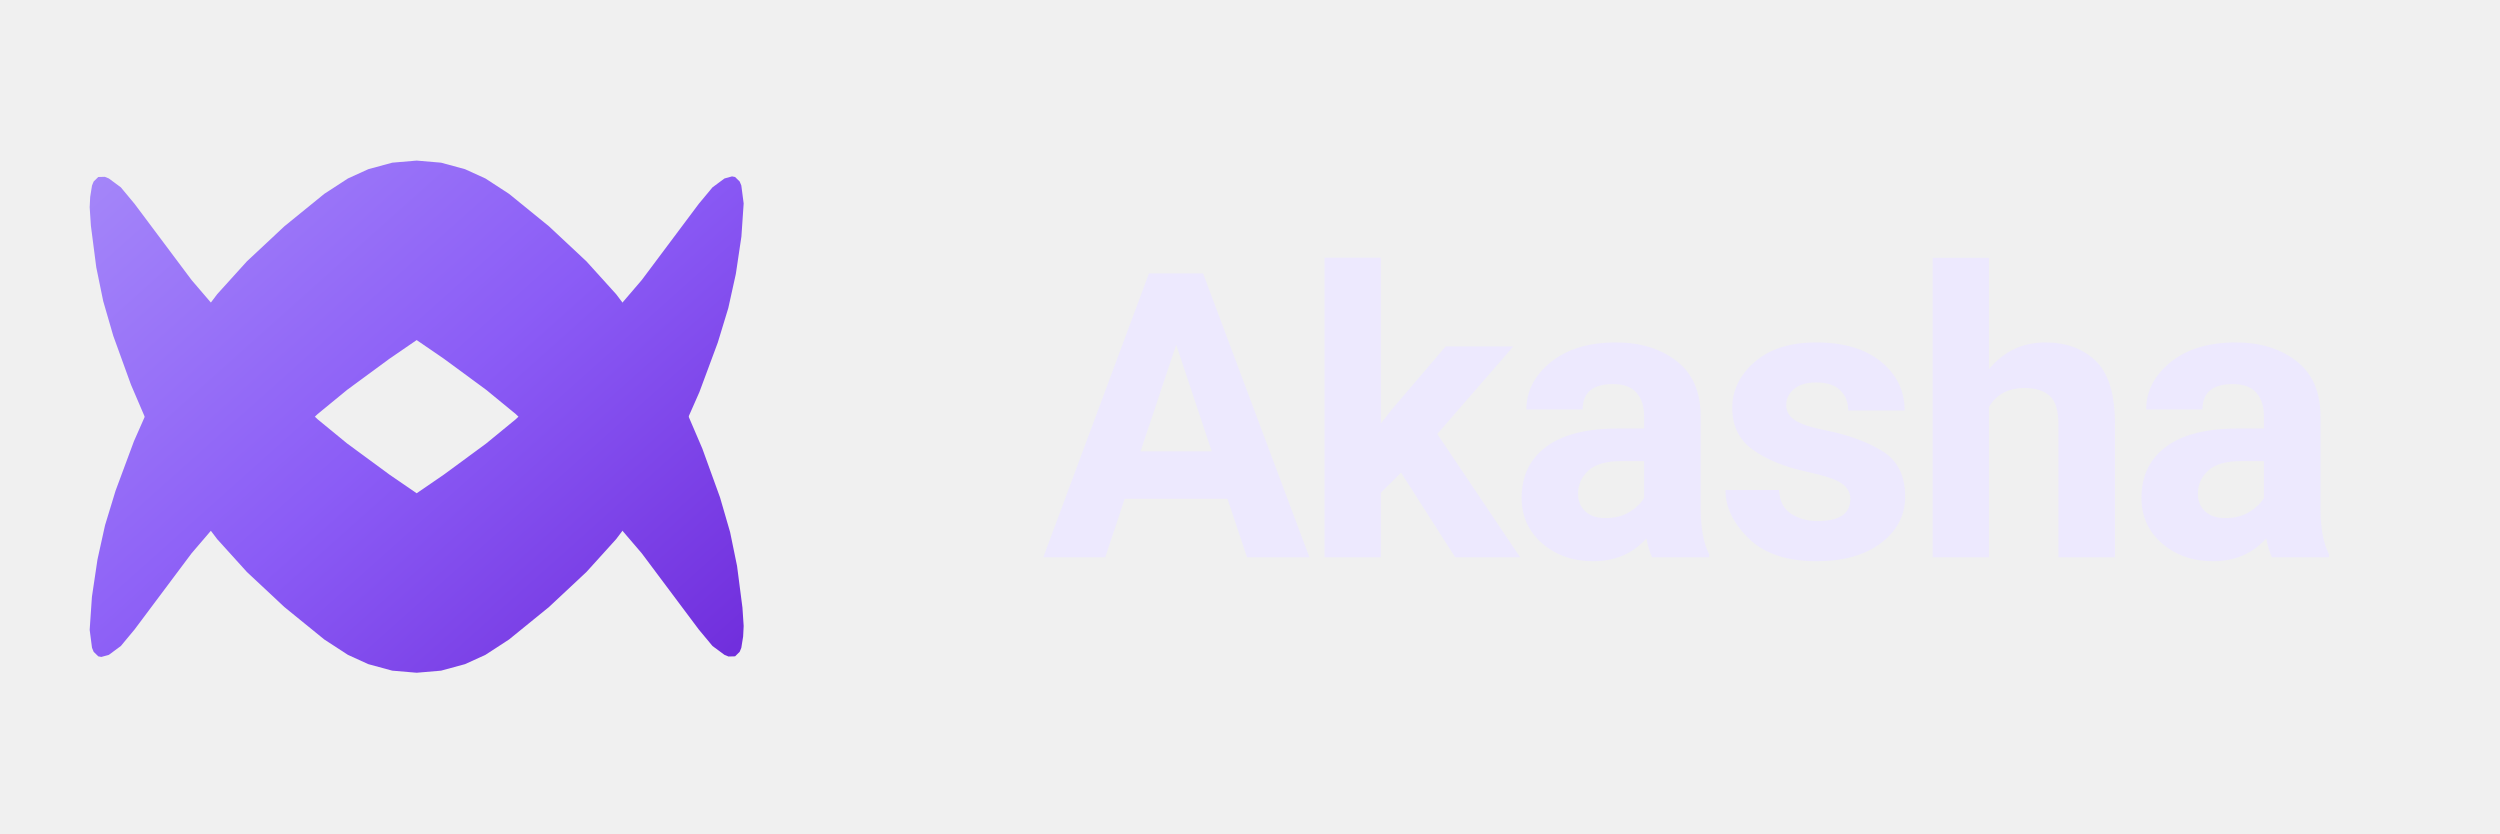
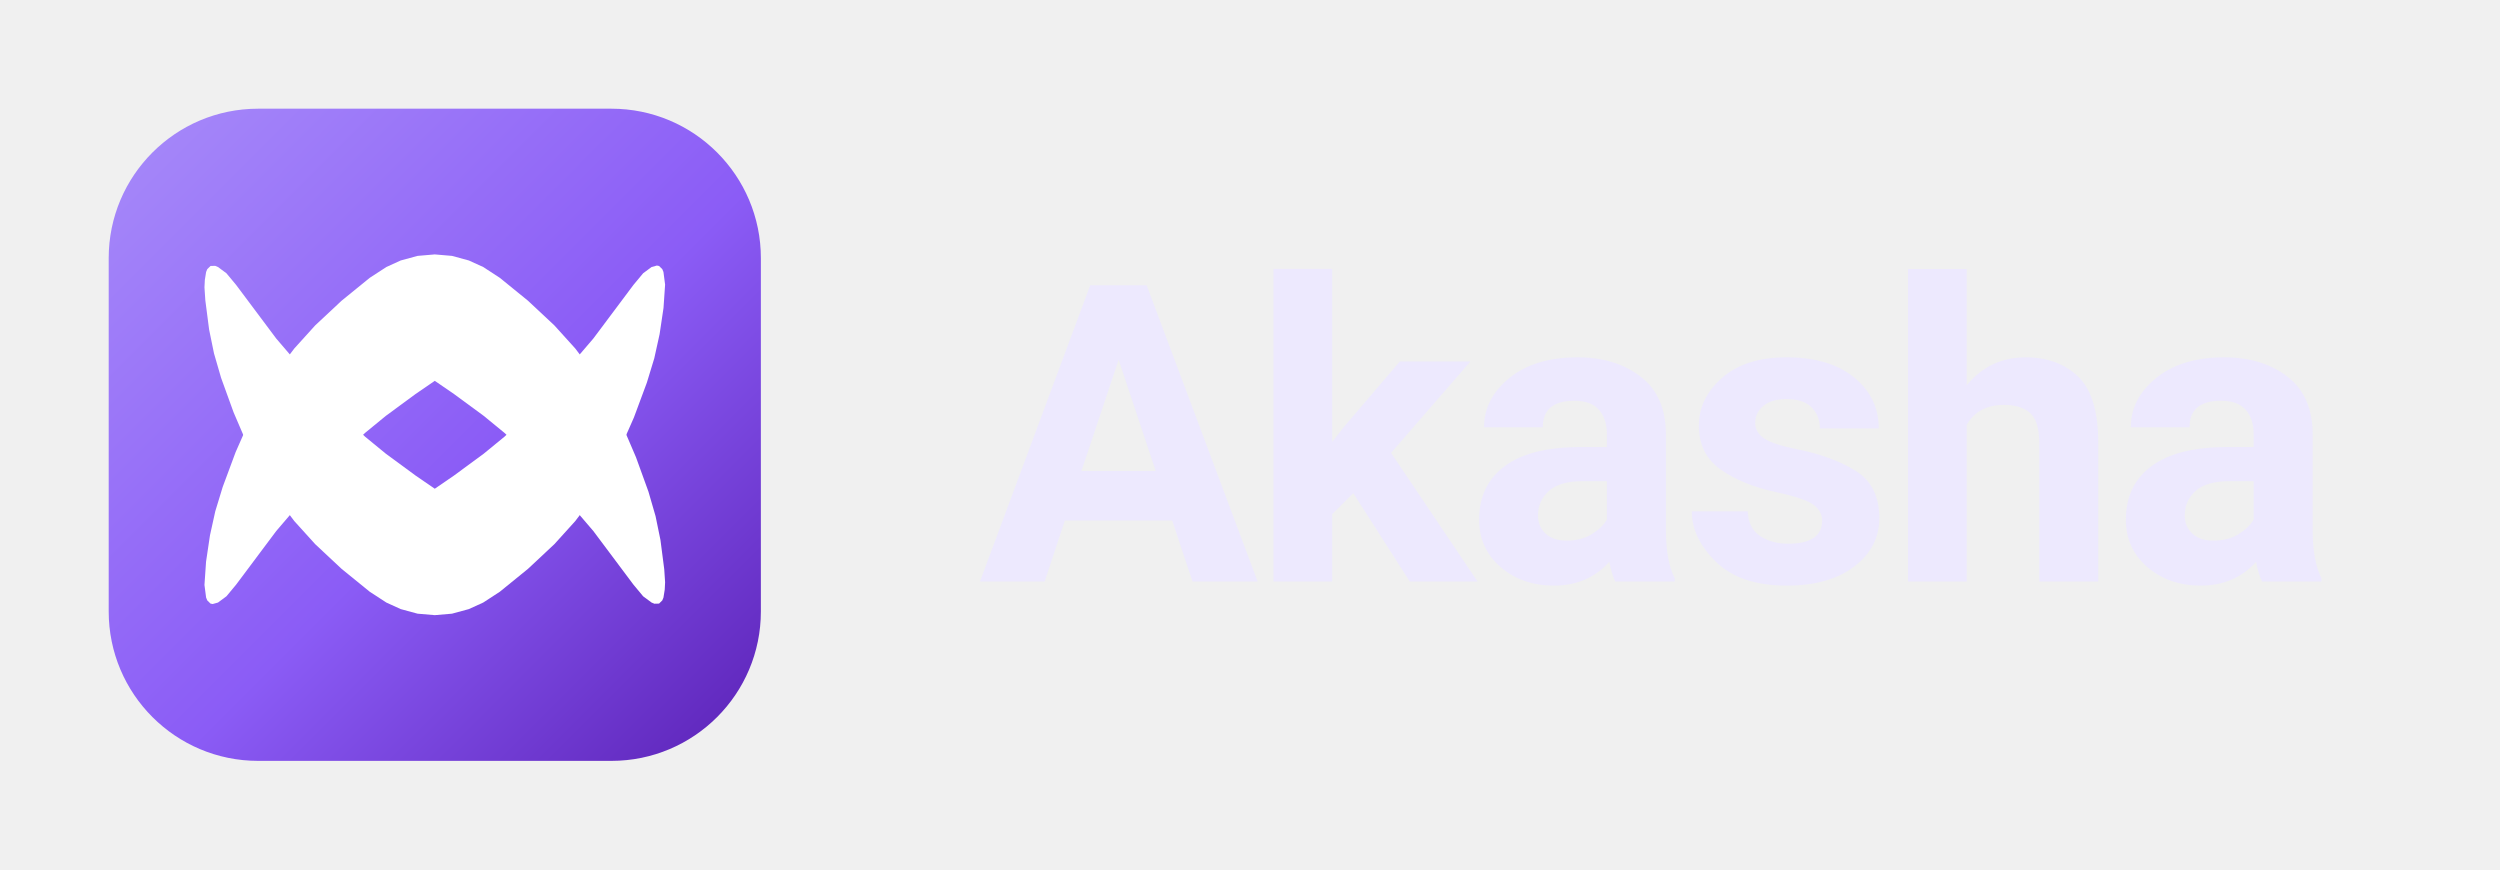
- <svg xmlns="http://www.w3.org/2000/svg" viewBox="0 0 288 96" role="img" aria-label="Akasha">
+ <svg xmlns="http://www.w3.org/2000/svg" viewBox="0 0 276 96" role="img" aria-label="Akasha">
  <defs>
-     <linearGradient id="akasha-logo-gradient" x1="14" y1="10" x2="82" y2="86" gradientUnits="userSpaceOnUse">
+     <linearGradient id="akasha-logo-gradient" x1="12" y1="12" x2="84" y2="84" gradientUnits="userSpaceOnUse">
      <stop offset="0" stop-color="#A78BFA" />
-       <stop offset=".5" stop-color="#8B5CF6" />
-       <stop offset="1" stop-color="#6D28D9" />
+       <stop offset=".55" stop-color="#8B5CF6" />
+       <stop offset="1" stop-color="#5B21B6" />
    </linearGradient>
  </defs>
-   <g fill="url(#akasha-logo-gradient)">
+   <rect x="12" y="12" width="72" height="72" rx="16.5" fill="url(#akasha-logo-gradient)" />
+   <g transform="translate(15.6 15.6) scale(0.675)" fill="#fff">
    <path d="M10.39 22.68L10.33 23.88L10.47 26L11.09 30.79L11.89 34.69L13.05 38.69L15.09 44.32L17.31 49.5L19.89 54.58L22.3 58.51L25.02 62.11L28.44 65.89L32.76 69.93L37.36 73.67L40.08 75.44L42.43 76.51L45.19 77.26L48 77.5L50.81 77.26L53.57 76.51L55.92 75.44L58.64 73.67L63.24 69.93L67.56 65.89L70.98 62.11L73.7 58.51L76.11 54.58L78.28 50.36L80.57 45.17L82.69 39.46L83.9 35.49L84.77 31.55L85.41 27.25L85.67 23.44L85.4 21.37L85.21 20.91L84.68 20.39L84.33 20.32L83.46 20.56L82.08 21.58L80.5 23.48L73.93 32.26L66.66 40.75L61.74 46.09L59.4 48.31L56.01 51.09L51.14 54.67L46.46 57.88L47.22 57.6L48 57.5L48.78 57.6L49.54 57.88L44.86 54.67L39.99 51.09L36.6 48.31L34.26 46.09L29.34 40.75L22.07 32.26L15.5 23.48L13.92 21.58L12.54 20.56L12.08 20.37L11.32 20.39L10.79 20.91L10.6 21.37" />
    <path d="M85.61 73.32L85.67 72.12L85.53 70L84.91 65.21L84.11 61.31L82.95 57.31L80.91 51.68L78.69 46.5L76.11 41.42L73.7 37.49L70.98 33.89L67.56 30.11L63.24 26.07L58.64 22.33L55.92 20.56L53.57 19.49L50.81 18.74L48 18.5L45.19 18.74L42.43 19.49L40.08 20.56L37.36 22.33L32.76 26.07L28.44 30.11L25.02 33.89L22.3 37.49L19.89 41.42L17.72 45.64L15.43 50.83L13.31 56.54L12.1 60.51L11.23 64.45L10.59 68.75L10.33 72.56L10.6 74.63L10.79 75.09L11.32 75.61L11.67 75.68L12.54 75.44L13.92 74.42L15.5 72.52L22.07 63.74L29.34 55.25L34.26 49.91L36.6 47.69L39.99 44.91L44.86 41.33L49.54 38.12L48.78 38.4L48 38.5L47.22 38.4L46.46 38.12L51.14 41.33L56.01 44.91L59.4 47.69L61.74 49.91L66.66 55.25L73.93 63.74L80.5 72.52L82.08 74.42L83.46 75.44L83.92 75.63L84.68 75.61L85.21 75.09L85.4 74.63" />
  </g>
-   <text x="120" y="64.2" font-family="system-ui, -apple-system, 'Segoe UI', Roboto, Inter, sans-serif" font-size="46" font-weight="600" letter-spacing="-0.9" fill="#EDE9FE">Akasha</text>
+   <text x="108" y="64.2" font-family="system-ui, -apple-system, 'Segoe UI', Roboto, Inter, sans-serif" font-size="46" font-weight="600" letter-spacing="-0.9" fill="#EDE9FE">Akasha</text>
</svg>
